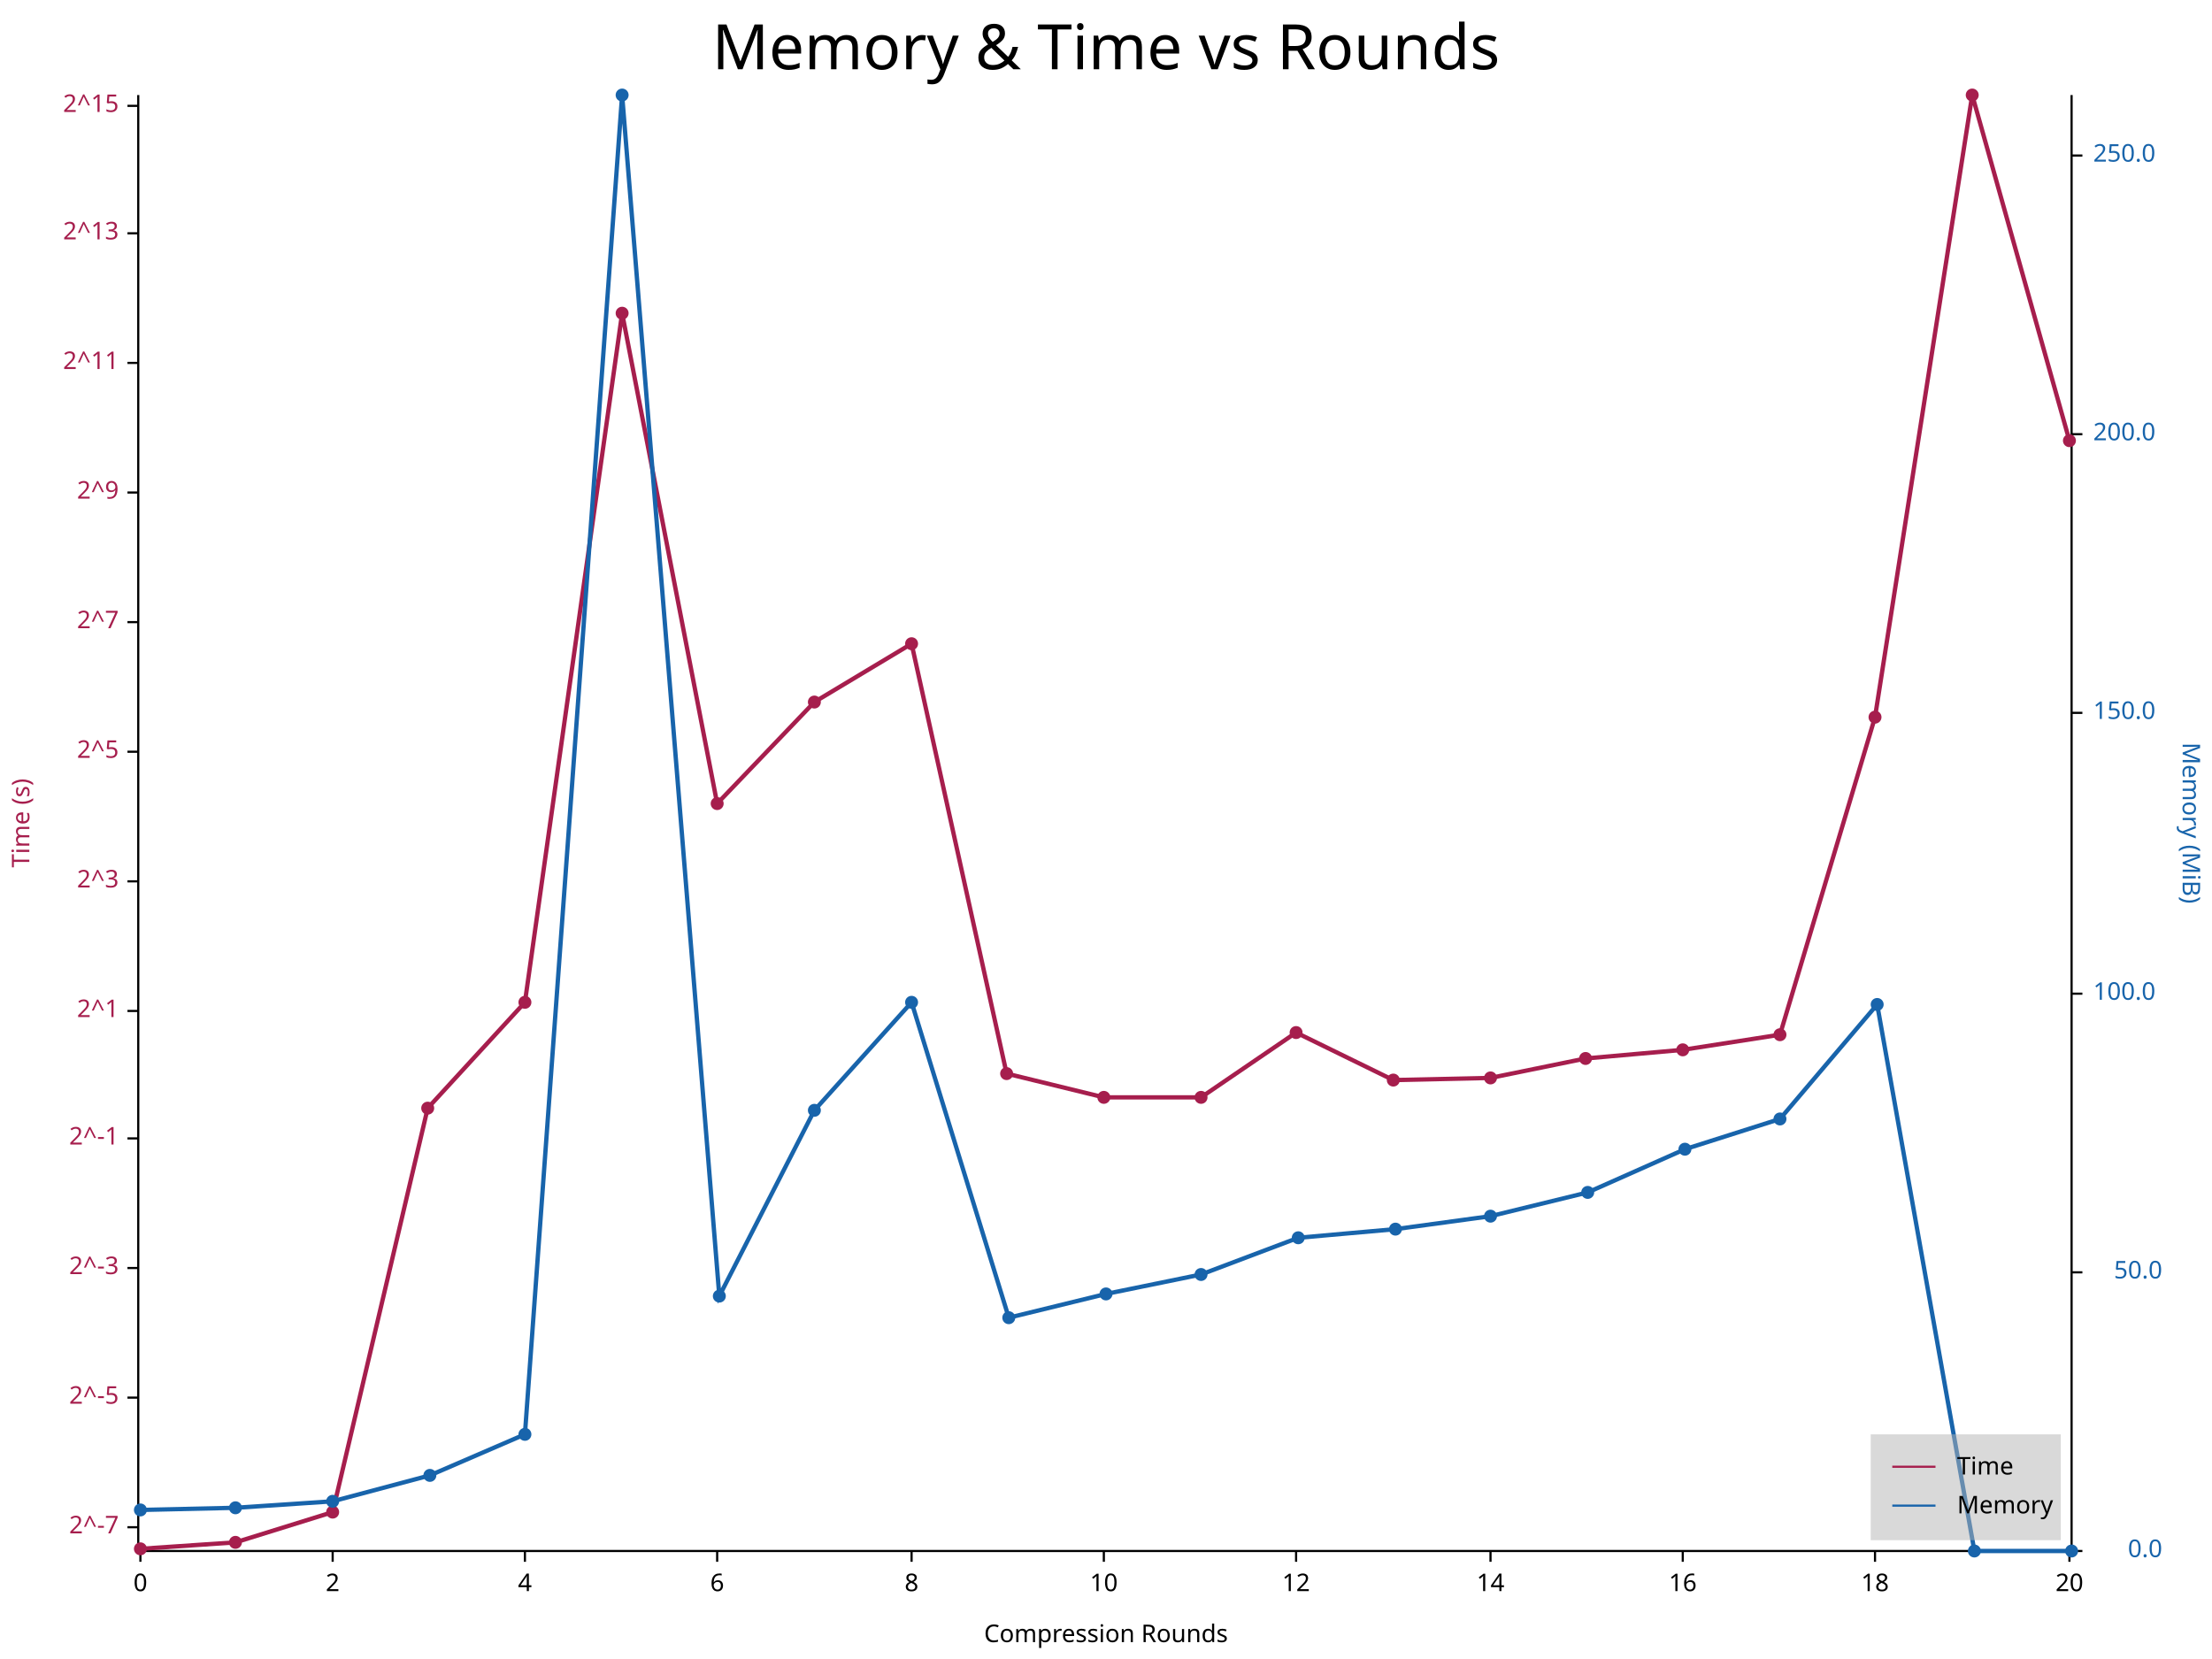
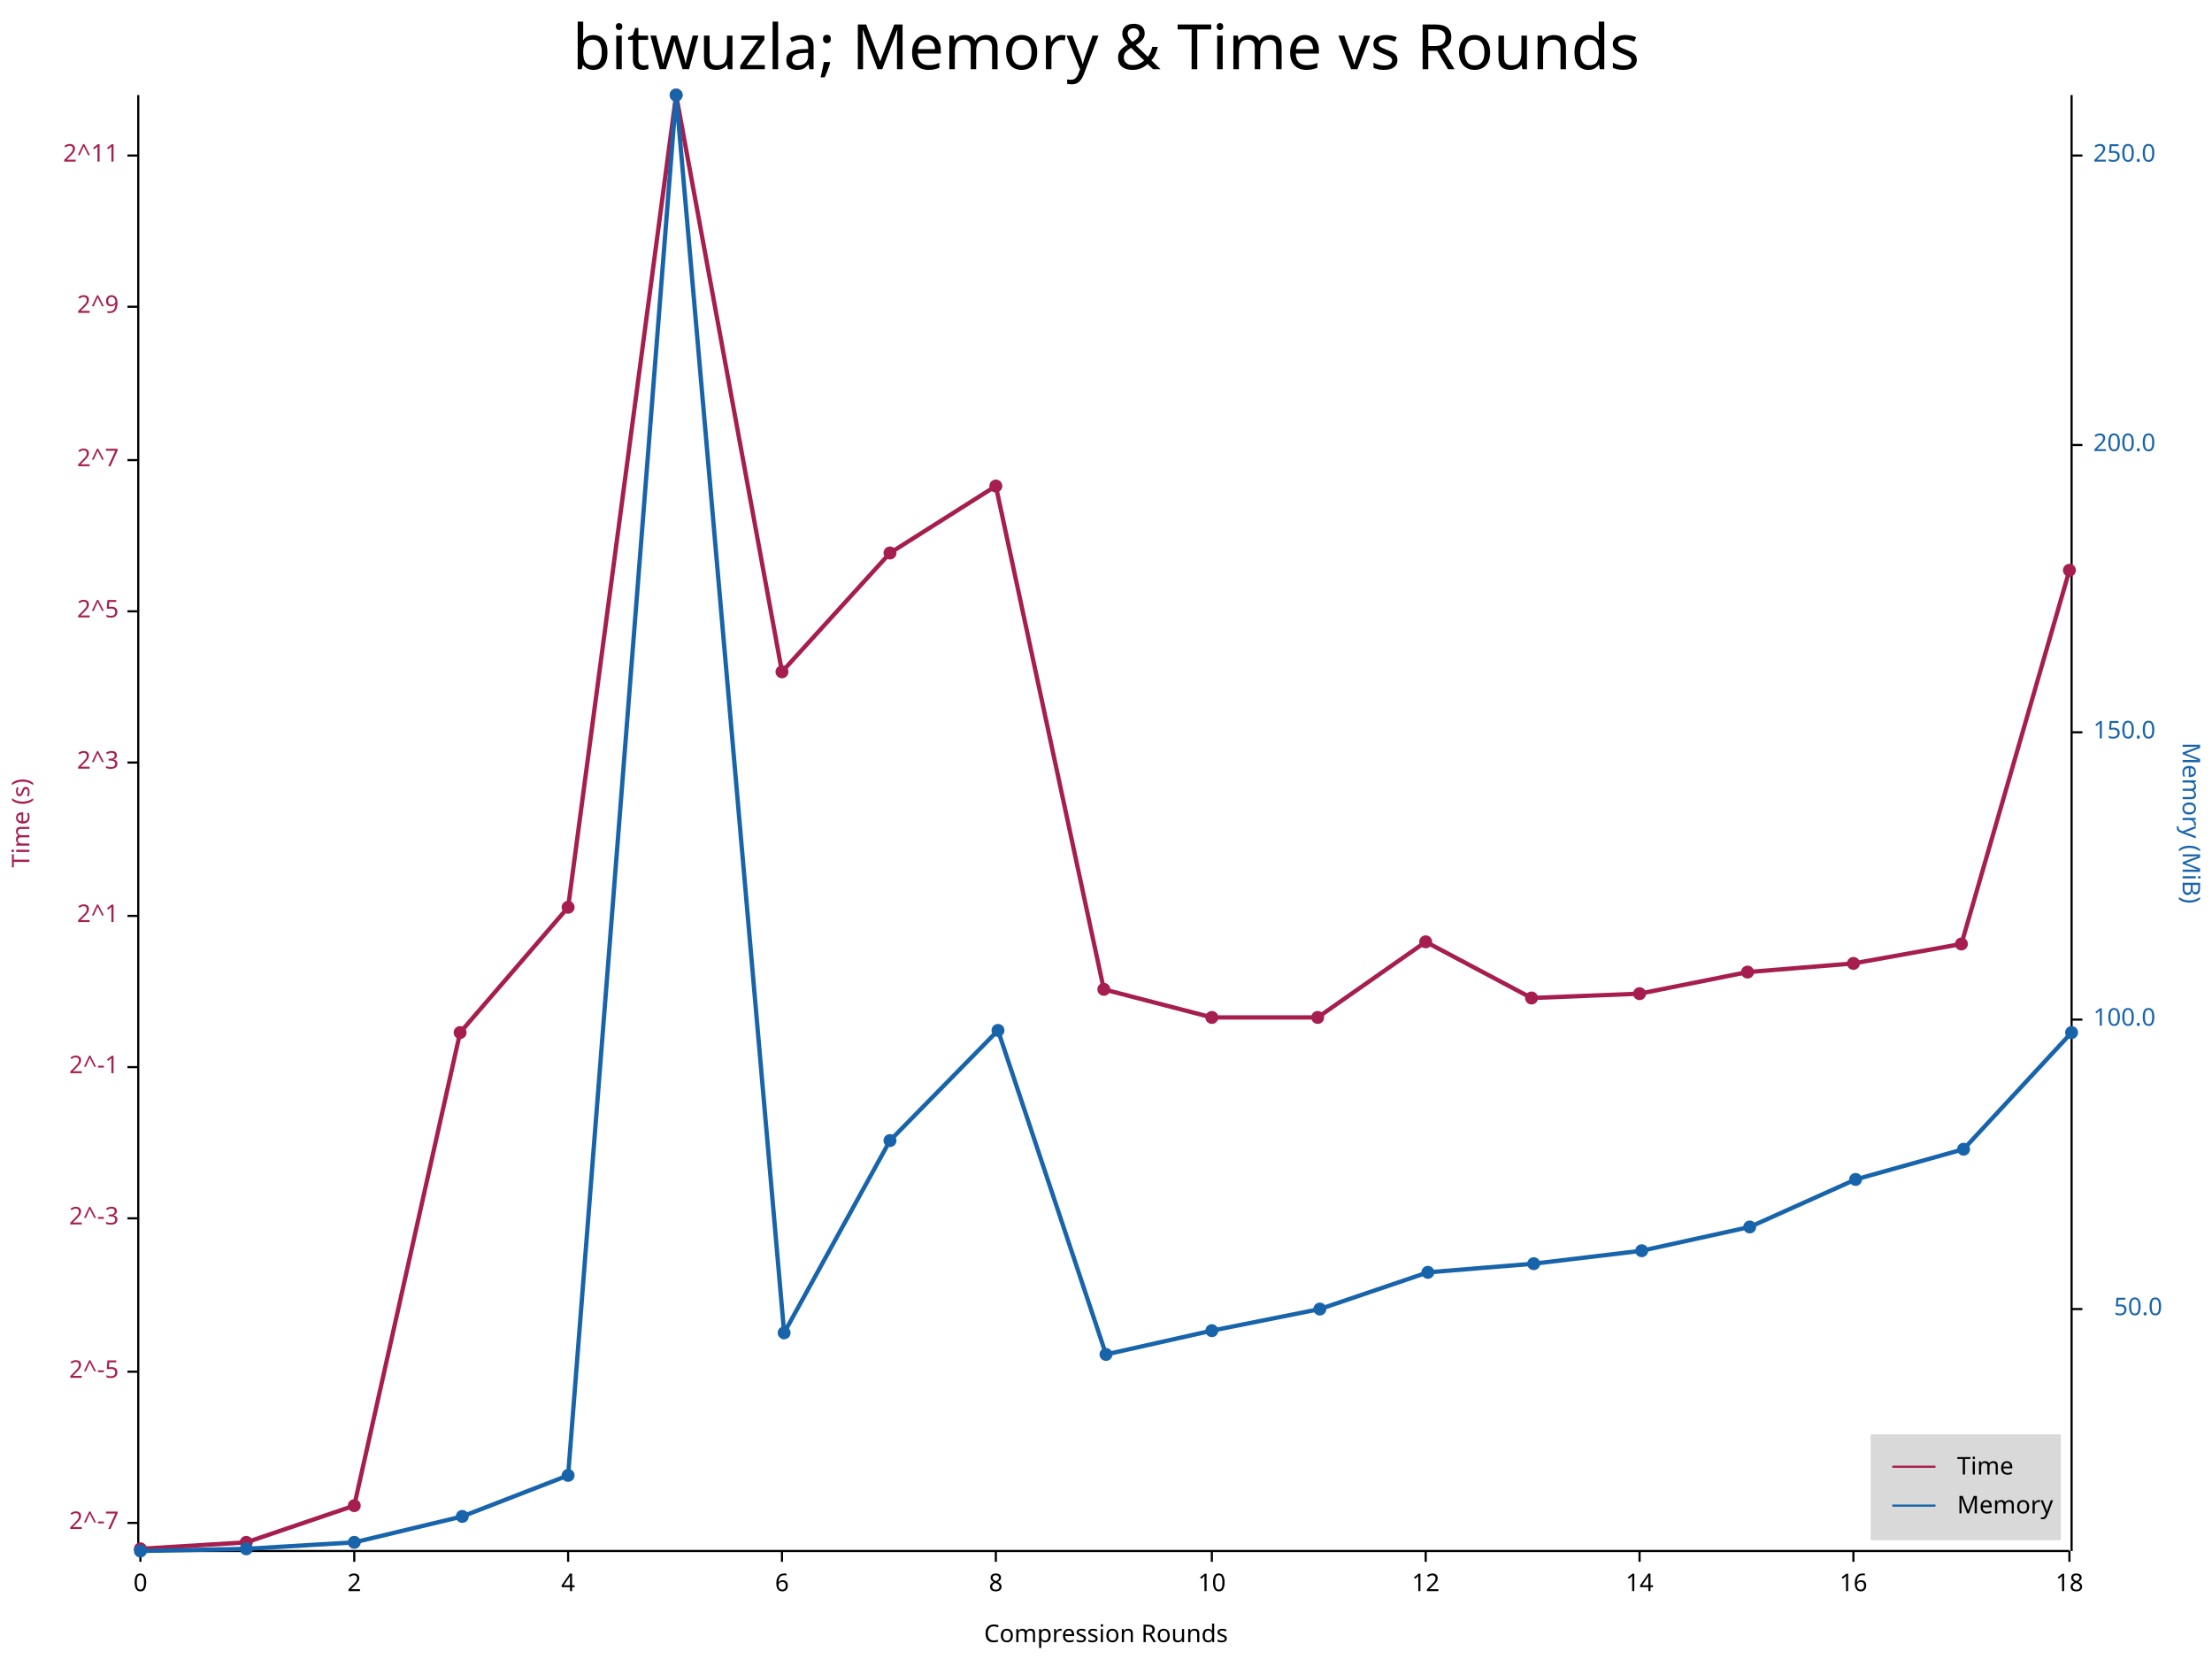
<svg xmlns="http://www.w3.org/2000/svg" width="1024" height="768" viewBox="0 0 1024 768">
  <rect x="0" y="0" width="1024" height="768" opacity="1" fill="#FFFFFF" stroke="none" />
  <text x="512" y="10" dy="0.76em" text-anchor="middle" font-family="noto sans" font-size="29.032" opacity="1" fill="#000000">
- Memory &amp; Time vs Rounds
+ bitwuzla; Memory &amp; Time vs Rounds
</text>
  <text x="512" y="763" dy="-0.5ex" text-anchor="middle" font-family="noto sans" font-size="11.29" opacity="1" fill="#000000">
Compression Rounds
</text>
  <polyline fill="none" opacity="1" stroke="#000000" stroke-width="1" points="65,718 958,718 " />
  <text x="65" y="728" dy="0.76em" text-anchor="middle" font-family="noto sans" font-size="11.29" opacity="1" fill="#000000">
0
</text>
  <polyline fill="none" opacity="1" stroke="#000000" stroke-width="1" points="65,718 65,723 " />
-   <text x="154" y="728" dy="0.76em" text-anchor="middle" font-family="noto sans" font-size="11.29" opacity="1" fill="#000000">
+   <text x="164" y="728" dy="0.76em" text-anchor="middle" font-family="noto sans" font-size="11.29" opacity="1" fill="#000000">
2
</text>
-   <polyline fill="none" opacity="1" stroke="#000000" stroke-width="1" points="154,718 154,723 " />
-   <text x="243" y="728" dy="0.76em" text-anchor="middle" font-family="noto sans" font-size="11.29" opacity="1" fill="#000000">
+   <polyline fill="none" opacity="1" stroke="#000000" stroke-width="1" points="164,718 164,723 " />
+   <text x="263" y="728" dy="0.76em" text-anchor="middle" font-family="noto sans" font-size="11.29" opacity="1" fill="#000000">
4
</text>
-   <polyline fill="none" opacity="1" stroke="#000000" stroke-width="1" points="243,718 243,723 " />
-   <text x="332" y="728" dy="0.76em" text-anchor="middle" font-family="noto sans" font-size="11.29" opacity="1" fill="#000000">
+   <polyline fill="none" opacity="1" stroke="#000000" stroke-width="1" points="263,718 263,723 " />
+   <text x="362" y="728" dy="0.76em" text-anchor="middle" font-family="noto sans" font-size="11.29" opacity="1" fill="#000000">
6
</text>
-   <polyline fill="none" opacity="1" stroke="#000000" stroke-width="1" points="332,718 332,723 " />
-   <text x="422" y="728" dy="0.76em" text-anchor="middle" font-family="noto sans" font-size="11.29" opacity="1" fill="#000000">
+   <polyline fill="none" opacity="1" stroke="#000000" stroke-width="1" points="362,718 362,723 " />
+   <text x="461" y="728" dy="0.76em" text-anchor="middle" font-family="noto sans" font-size="11.29" opacity="1" fill="#000000">
8
</text>
-   <polyline fill="none" opacity="1" stroke="#000000" stroke-width="1" points="422,718 422,723 " />
-   <text x="511" y="728" dy="0.76em" text-anchor="middle" font-family="noto sans" font-size="11.29" opacity="1" fill="#000000">
+   <polyline fill="none" opacity="1" stroke="#000000" stroke-width="1" points="461,718 461,723 " />
+   <text x="561" y="728" dy="0.76em" text-anchor="middle" font-family="noto sans" font-size="11.29" opacity="1" fill="#000000">
10
</text>
-   <polyline fill="none" opacity="1" stroke="#000000" stroke-width="1" points="511,718 511,723 " />
-   <text x="600" y="728" dy="0.76em" text-anchor="middle" font-family="noto sans" font-size="11.29" opacity="1" fill="#000000">
+   <polyline fill="none" opacity="1" stroke="#000000" stroke-width="1" points="561,718 561,723 " />
+   <text x="660" y="728" dy="0.76em" text-anchor="middle" font-family="noto sans" font-size="11.29" opacity="1" fill="#000000">
12
</text>
-   <polyline fill="none" opacity="1" stroke="#000000" stroke-width="1" points="600,718 600,723 " />
-   <text x="690" y="728" dy="0.76em" text-anchor="middle" font-family="noto sans" font-size="11.29" opacity="1" fill="#000000">
+   <polyline fill="none" opacity="1" stroke="#000000" stroke-width="1" points="660,718 660,723 " />
+   <text x="759" y="728" dy="0.76em" text-anchor="middle" font-family="noto sans" font-size="11.29" opacity="1" fill="#000000">
14
</text>
-   <polyline fill="none" opacity="1" stroke="#000000" stroke-width="1" points="690,718 690,723 " />
-   <text x="779" y="728" dy="0.76em" text-anchor="middle" font-family="noto sans" font-size="11.29" opacity="1" fill="#000000">
+   <polyline fill="none" opacity="1" stroke="#000000" stroke-width="1" points="759,718 759,723 " />
+   <text x="858" y="728" dy="0.76em" text-anchor="middle" font-family="noto sans" font-size="11.29" opacity="1" fill="#000000">
16
</text>
-   <polyline fill="none" opacity="1" stroke="#000000" stroke-width="1" points="779,718 779,723 " />
-   <text x="868" y="728" dy="0.76em" text-anchor="middle" font-family="noto sans" font-size="11.29" opacity="1" fill="#000000">
+   <polyline fill="none" opacity="1" stroke="#000000" stroke-width="1" points="858,718 858,723 " />
+   <text x="958" y="728" dy="0.76em" text-anchor="middle" font-family="noto sans" font-size="11.29" opacity="1" fill="#000000">
18
- </text>
-   <polyline fill="none" opacity="1" stroke="#000000" stroke-width="1" points="868,718 868,723 " />
-   <text x="958" y="728" dy="0.76em" text-anchor="middle" font-family="noto sans" font-size="11.29" opacity="1" fill="#000000">
- 20
</text>
  <polyline fill="none" opacity="1" stroke="#000000" stroke-width="1" points="958,718 958,723 " />
  <text x="5" y="381" dy="0.76em" text-anchor="middle" font-family="noto sans" font-size="11.29" opacity="1" fill="#A61E4D" transform="rotate(270, 5, 381)">
Time (s)
</text>
  <polyline fill="none" opacity="1" stroke="#000000" stroke-width="1" points="64,44 64,717 " />
-   <text x="55" y="707" dy="0.5ex" text-anchor="end" font-family="noto sans" font-size="11.29" opacity="1" fill="#A61E4D">
+   <text x="55" y="705" dy="0.5ex" text-anchor="end" font-family="noto sans" font-size="11.29" opacity="1" fill="#A61E4D">
2^-7
</text>
-   <polyline fill="none" opacity="1" stroke="#000000" stroke-width="1" points="59,707 64,707 " />
-   <text x="55" y="647" dy="0.5ex" text-anchor="end" font-family="noto sans" font-size="11.29" opacity="1" fill="#A61E4D">
+   <polyline fill="none" opacity="1" stroke="#000000" stroke-width="1" points="59,705 64,705 " />
+   <text x="55" y="635" dy="0.5ex" text-anchor="end" font-family="noto sans" font-size="11.29" opacity="1" fill="#A61E4D">
2^-5
</text>
-   <polyline fill="none" opacity="1" stroke="#000000" stroke-width="1" points="59,647 64,647 " />
-   <text x="55" y="587" dy="0.5ex" text-anchor="end" font-family="noto sans" font-size="11.29" opacity="1" fill="#A61E4D">
+   <polyline fill="none" opacity="1" stroke="#000000" stroke-width="1" points="59,635 64,635 " />
+   <text x="55" y="564" dy="0.5ex" text-anchor="end" font-family="noto sans" font-size="11.29" opacity="1" fill="#A61E4D">
2^-3
</text>
-   <polyline fill="none" opacity="1" stroke="#000000" stroke-width="1" points="59,587 64,587 " />
-   <text x="55" y="527" dy="0.5ex" text-anchor="end" font-family="noto sans" font-size="11.29" opacity="1" fill="#A61E4D">
+   <polyline fill="none" opacity="1" stroke="#000000" stroke-width="1" points="59,564 64,564 " />
+   <text x="55" y="494" dy="0.5ex" text-anchor="end" font-family="noto sans" font-size="11.29" opacity="1" fill="#A61E4D">
2^-1
</text>
-   <polyline fill="none" opacity="1" stroke="#000000" stroke-width="1" points="59,527 64,527 " />
-   <text x="55" y="468" dy="0.5ex" text-anchor="end" font-family="noto sans" font-size="11.29" opacity="1" fill="#A61E4D">
+   <polyline fill="none" opacity="1" stroke="#000000" stroke-width="1" points="59,494 64,494 " />
+   <text x="55" y="424" dy="0.5ex" text-anchor="end" font-family="noto sans" font-size="11.29" opacity="1" fill="#A61E4D">
2^1
</text>
-   <polyline fill="none" opacity="1" stroke="#000000" stroke-width="1" points="59,468 64,468 " />
-   <text x="55" y="408" dy="0.5ex" text-anchor="end" font-family="noto sans" font-size="11.29" opacity="1" fill="#A61E4D">
+   <polyline fill="none" opacity="1" stroke="#000000" stroke-width="1" points="59,424 64,424 " />
+   <text x="55" y="353" dy="0.5ex" text-anchor="end" font-family="noto sans" font-size="11.29" opacity="1" fill="#A61E4D">
2^3
</text>
-   <polyline fill="none" opacity="1" stroke="#000000" stroke-width="1" points="59,408 64,408 " />
-   <text x="55" y="348" dy="0.5ex" text-anchor="end" font-family="noto sans" font-size="11.29" opacity="1" fill="#A61E4D">
+   <polyline fill="none" opacity="1" stroke="#000000" stroke-width="1" points="59,353 64,353 " />
+   <text x="55" y="283" dy="0.5ex" text-anchor="end" font-family="noto sans" font-size="11.29" opacity="1" fill="#A61E4D">
2^5
</text>
-   <polyline fill="none" opacity="1" stroke="#000000" stroke-width="1" points="59,348 64,348 " />
-   <text x="55" y="288" dy="0.5ex" text-anchor="end" font-family="noto sans" font-size="11.29" opacity="1" fill="#A61E4D">
+   <polyline fill="none" opacity="1" stroke="#000000" stroke-width="1" points="59,283 64,283 " />
+   <text x="55" y="213" dy="0.5ex" text-anchor="end" font-family="noto sans" font-size="11.29" opacity="1" fill="#A61E4D">
2^7
</text>
-   <polyline fill="none" opacity="1" stroke="#000000" stroke-width="1" points="59,288 64,288 " />
-   <text x="55" y="228" dy="0.5ex" text-anchor="end" font-family="noto sans" font-size="11.29" opacity="1" fill="#A61E4D">
+   <polyline fill="none" opacity="1" stroke="#000000" stroke-width="1" points="59,213 64,213 " />
+   <text x="55" y="142" dy="0.5ex" text-anchor="end" font-family="noto sans" font-size="11.29" opacity="1" fill="#A61E4D">
2^9
</text>
-   <polyline fill="none" opacity="1" stroke="#000000" stroke-width="1" points="59,228 64,228 " />
-   <text x="55" y="168" dy="0.5ex" text-anchor="end" font-family="noto sans" font-size="11.29" opacity="1" fill="#A61E4D">
+   <polyline fill="none" opacity="1" stroke="#000000" stroke-width="1" points="59,142 64,142 " />
+   <text x="55" y="72" dy="0.5ex" text-anchor="end" font-family="noto sans" font-size="11.29" opacity="1" fill="#A61E4D">
2^11
</text>
-   <polyline fill="none" opacity="1" stroke="#000000" stroke-width="1" points="59,168 64,168 " />
-   <text x="55" y="108" dy="0.5ex" text-anchor="end" font-family="noto sans" font-size="11.29" opacity="1" fill="#A61E4D">
- 2^13
- </text>
-   <polyline fill="none" opacity="1" stroke="#000000" stroke-width="1" points="59,108 64,108 " />
-   <text x="55" y="49" dy="0.5ex" text-anchor="end" font-family="noto sans" font-size="11.29" opacity="1" fill="#A61E4D">
- 2^15
- </text>
-   <polyline fill="none" opacity="1" stroke="#000000" stroke-width="1" points="59,49 64,49 " />
+   <polyline fill="none" opacity="1" stroke="#000000" stroke-width="1" points="59,72 64,72 " />
  <text x="1019" y="381" dy="0.76em" text-anchor="middle" font-family="noto sans" font-size="11.29" opacity="1" fill="#1864AB" transform="rotate(90, 1019, 381)">
Memory (MiB)
</text>
  <polyline fill="none" opacity="1" stroke="#000000" stroke-width="1" points="959,44 959,718 " />
-   <text x="1001" y="718" dy="0.5ex" text-anchor="end" font-family="noto sans" font-size="11.29" opacity="1" fill="#1864AB">
- 0.0
- </text>
-   <polyline fill="none" opacity="1" stroke="#000000" stroke-width="1" points="959,718 964,718 " />
-   <text x="1001" y="589" dy="0.5ex" text-anchor="end" font-family="noto sans" font-size="11.29" opacity="1" fill="#1864AB">
+   <text x="1001" y="606" dy="0.5ex" text-anchor="end" font-family="noto sans" font-size="11.29" opacity="1" fill="#1864AB">
50.0
</text>
-   <polyline fill="none" opacity="1" stroke="#000000" stroke-width="1" points="959,589 964,589 " />
-   <text x="969" y="460" dy="0.5ex" text-anchor="start" font-family="noto sans" font-size="11.29" opacity="1" fill="#1864AB">
+   <polyline fill="none" opacity="1" stroke="#000000" stroke-width="1" points="959,606 964,606 " />
+   <text x="969" y="472" dy="0.5ex" text-anchor="start" font-family="noto sans" font-size="11.29" opacity="1" fill="#1864AB">
100.0
</text>
-   <polyline fill="none" opacity="1" stroke="#000000" stroke-width="1" points="959,460 964,460 " />
-   <text x="969" y="330" dy="0.5ex" text-anchor="start" font-family="noto sans" font-size="11.29" opacity="1" fill="#1864AB">
+   <polyline fill="none" opacity="1" stroke="#000000" stroke-width="1" points="959,472 964,472 " />
+   <text x="969" y="339" dy="0.5ex" text-anchor="start" font-family="noto sans" font-size="11.29" opacity="1" fill="#1864AB">
150.0
</text>
-   <polyline fill="none" opacity="1" stroke="#000000" stroke-width="1" points="959,330 964,330 " />
-   <text x="969" y="201" dy="0.5ex" text-anchor="start" font-family="noto sans" font-size="11.29" opacity="1" fill="#1864AB">
+   <polyline fill="none" opacity="1" stroke="#000000" stroke-width="1" points="959,339 964,339 " />
+   <text x="969" y="206" dy="0.5ex" text-anchor="start" font-family="noto sans" font-size="11.29" opacity="1" fill="#1864AB">
200.0
</text>
-   <polyline fill="none" opacity="1" stroke="#000000" stroke-width="1" points="959,201 964,201 " />
+   <polyline fill="none" opacity="1" stroke="#000000" stroke-width="1" points="959,206 964,206 " />
  <text x="969" y="72" dy="0.5ex" text-anchor="start" font-family="noto sans" font-size="11.29" opacity="1" fill="#1864AB">
250.0
</text>
  <polyline fill="none" opacity="1" stroke="#000000" stroke-width="1" points="959,72 964,72 " />
-   <polyline fill="none" opacity="1" stroke="#A61E4D" stroke-width="2" points="65,717 109,714 154,700 198,513 243,464 288,145 332,372 377,325 422,298 466,497 511,508 556,508 600,478 645,500 690,499 734,490 779,486 824,479 868,332 913,44 958,204 " />
+   <polyline fill="none" opacity="1" stroke="#A61E4D" stroke-width="2" points="65,717 114,714 164,697 213,478 263,420 313,44 362,311 412,256 461,225 511,458 561,471 610,471 660,436 709,462 759,460 809,450 858,446 908,437 958,264 " />
  <circle cx="65" cy="717" r="3" opacity="1" fill="#A61E4D" stroke="none" stroke-width="1" />
-   <circle cx="109" cy="714" r="3" opacity="1" fill="#A61E4D" stroke="none" stroke-width="1" />
-   <circle cx="154" cy="700" r="3" opacity="1" fill="#A61E4D" stroke="none" stroke-width="1" />
-   <circle cx="198" cy="513" r="3" opacity="1" fill="#A61E4D" stroke="none" stroke-width="1" />
-   <circle cx="243" cy="464" r="3" opacity="1" fill="#A61E4D" stroke="none" stroke-width="1" />
-   <circle cx="288" cy="145" r="3" opacity="1" fill="#A61E4D" stroke="none" stroke-width="1" />
-   <circle cx="332" cy="372" r="3" opacity="1" fill="#A61E4D" stroke="none" stroke-width="1" />
-   <circle cx="377" cy="325" r="3" opacity="1" fill="#A61E4D" stroke="none" stroke-width="1" />
-   <circle cx="422" cy="298" r="3" opacity="1" fill="#A61E4D" stroke="none" stroke-width="1" />
-   <circle cx="466" cy="497" r="3" opacity="1" fill="#A61E4D" stroke="none" stroke-width="1" />
-   <circle cx="511" cy="508" r="3" opacity="1" fill="#A61E4D" stroke="none" stroke-width="1" />
-   <circle cx="556" cy="508" r="3" opacity="1" fill="#A61E4D" stroke="none" stroke-width="1" />
-   <circle cx="600" cy="478" r="3" opacity="1" fill="#A61E4D" stroke="none" stroke-width="1" />
-   <circle cx="645" cy="500" r="3" opacity="1" fill="#A61E4D" stroke="none" stroke-width="1" />
-   <circle cx="690" cy="499" r="3" opacity="1" fill="#A61E4D" stroke="none" stroke-width="1" />
-   <circle cx="734" cy="490" r="3" opacity="1" fill="#A61E4D" stroke="none" stroke-width="1" />
-   <circle cx="779" cy="486" r="3" opacity="1" fill="#A61E4D" stroke="none" stroke-width="1" />
-   <circle cx="824" cy="479" r="3" opacity="1" fill="#A61E4D" stroke="none" stroke-width="1" />
-   <circle cx="868" cy="332" r="3" opacity="1" fill="#A61E4D" stroke="none" stroke-width="1" />
-   <circle cx="913" cy="44" r="3" opacity="1" fill="#A61E4D" stroke="none" stroke-width="1" />
-   <circle cx="958" cy="204" r="3" opacity="1" fill="#A61E4D" stroke="none" stroke-width="1" />
-   <polyline fill="none" opacity="1" stroke="#1864AB" stroke-width="2" points="65,699 109,698 154,695 199,683 243,664 288,44 333,600 377,514 422,464 467,610 512,599 556,590 601,573 646,569 690,563 735,552 780,532 824,518 869,465 914,718 959,718 " />
-   <circle cx="65" cy="699" r="3" opacity="1" fill="#1864AB" stroke="none" stroke-width="1" />
-   <circle cx="109" cy="698" r="3" opacity="1" fill="#1864AB" stroke="none" stroke-width="1" />
-   <circle cx="154" cy="695" r="3" opacity="1" fill="#1864AB" stroke="none" stroke-width="1" />
-   <circle cx="199" cy="683" r="3" opacity="1" fill="#1864AB" stroke="none" stroke-width="1" />
-   <circle cx="243" cy="664" r="3" opacity="1" fill="#1864AB" stroke="none" stroke-width="1" />
-   <circle cx="288" cy="44" r="3" opacity="1" fill="#1864AB" stroke="none" stroke-width="1" />
-   <circle cx="333" cy="600" r="3" opacity="1" fill="#1864AB" stroke="none" stroke-width="1" />
-   <circle cx="377" cy="514" r="3" opacity="1" fill="#1864AB" stroke="none" stroke-width="1" />
-   <circle cx="422" cy="464" r="3" opacity="1" fill="#1864AB" stroke="none" stroke-width="1" />
-   <circle cx="467" cy="610" r="3" opacity="1" fill="#1864AB" stroke="none" stroke-width="1" />
-   <circle cx="512" cy="599" r="3" opacity="1" fill="#1864AB" stroke="none" stroke-width="1" />
-   <circle cx="556" cy="590" r="3" opacity="1" fill="#1864AB" stroke="none" stroke-width="1" />
-   <circle cx="601" cy="573" r="3" opacity="1" fill="#1864AB" stroke="none" stroke-width="1" />
-   <circle cx="646" cy="569" r="3" opacity="1" fill="#1864AB" stroke="none" stroke-width="1" />
-   <circle cx="690" cy="563" r="3" opacity="1" fill="#1864AB" stroke="none" stroke-width="1" />
-   <circle cx="735" cy="552" r="3" opacity="1" fill="#1864AB" stroke="none" stroke-width="1" />
-   <circle cx="780" cy="532" r="3" opacity="1" fill="#1864AB" stroke="none" stroke-width="1" />
-   <circle cx="824" cy="518" r="3" opacity="1" fill="#1864AB" stroke="none" stroke-width="1" />
-   <circle cx="869" cy="465" r="3" opacity="1" fill="#1864AB" stroke="none" stroke-width="1" />
-   <circle cx="914" cy="718" r="3" opacity="1" fill="#1864AB" stroke="none" stroke-width="1" />
-   <circle cx="959" cy="718" r="3" opacity="1" fill="#1864AB" stroke="none" stroke-width="1" />
+   <circle cx="114" cy="714" r="3" opacity="1" fill="#A61E4D" stroke="none" stroke-width="1" />
+   <circle cx="164" cy="697" r="3" opacity="1" fill="#A61E4D" stroke="none" stroke-width="1" />
+   <circle cx="213" cy="478" r="3" opacity="1" fill="#A61E4D" stroke="none" stroke-width="1" />
+   <circle cx="263" cy="420" r="3" opacity="1" fill="#A61E4D" stroke="none" stroke-width="1" />
+   <circle cx="313" cy="44" r="3" opacity="1" fill="#A61E4D" stroke="none" stroke-width="1" />
+   <circle cx="362" cy="311" r="3" opacity="1" fill="#A61E4D" stroke="none" stroke-width="1" />
+   <circle cx="412" cy="256" r="3" opacity="1" fill="#A61E4D" stroke="none" stroke-width="1" />
+   <circle cx="461" cy="225" r="3" opacity="1" fill="#A61E4D" stroke="none" stroke-width="1" />
+   <circle cx="511" cy="458" r="3" opacity="1" fill="#A61E4D" stroke="none" stroke-width="1" />
+   <circle cx="561" cy="471" r="3" opacity="1" fill="#A61E4D" stroke="none" stroke-width="1" />
+   <circle cx="610" cy="471" r="3" opacity="1" fill="#A61E4D" stroke="none" stroke-width="1" />
+   <circle cx="660" cy="436" r="3" opacity="1" fill="#A61E4D" stroke="none" stroke-width="1" />
+   <circle cx="709" cy="462" r="3" opacity="1" fill="#A61E4D" stroke="none" stroke-width="1" />
+   <circle cx="759" cy="460" r="3" opacity="1" fill="#A61E4D" stroke="none" stroke-width="1" />
+   <circle cx="809" cy="450" r="3" opacity="1" fill="#A61E4D" stroke="none" stroke-width="1" />
+   <circle cx="858" cy="446" r="3" opacity="1" fill="#A61E4D" stroke="none" stroke-width="1" />
+   <circle cx="908" cy="437" r="3" opacity="1" fill="#A61E4D" stroke="none" stroke-width="1" />
+   <circle cx="958" cy="264" r="3" opacity="1" fill="#A61E4D" stroke="none" stroke-width="1" />
+   <polyline fill="none" opacity="1" stroke="#1864AB" stroke-width="2" points="65,718 114,717 164,714 214,702 263,683 313,44 363,617 412,528 462,477 512,627 561,616 611,606 661,589 710,585 760,579 810,568 859,546 909,532 959,478 " />
+   <circle cx="65" cy="718" r="3" opacity="1" fill="#1864AB" stroke="none" stroke-width="1" />
+   <circle cx="114" cy="717" r="3" opacity="1" fill="#1864AB" stroke="none" stroke-width="1" />
+   <circle cx="164" cy="714" r="3" opacity="1" fill="#1864AB" stroke="none" stroke-width="1" />
+   <circle cx="214" cy="702" r="3" opacity="1" fill="#1864AB" stroke="none" stroke-width="1" />
+   <circle cx="263" cy="683" r="3" opacity="1" fill="#1864AB" stroke="none" stroke-width="1" />
+   <circle cx="313" cy="44" r="3" opacity="1" fill="#1864AB" stroke="none" stroke-width="1" />
+   <circle cx="363" cy="617" r="3" opacity="1" fill="#1864AB" stroke="none" stroke-width="1" />
+   <circle cx="412" cy="528" r="3" opacity="1" fill="#1864AB" stroke="none" stroke-width="1" />
+   <circle cx="462" cy="477" r="3" opacity="1" fill="#1864AB" stroke="none" stroke-width="1" />
+   <circle cx="512" cy="627" r="3" opacity="1" fill="#1864AB" stroke="none" stroke-width="1" />
+   <circle cx="561" cy="616" r="3" opacity="1" fill="#1864AB" stroke="none" stroke-width="1" />
+   <circle cx="611" cy="606" r="3" opacity="1" fill="#1864AB" stroke="none" stroke-width="1" />
+   <circle cx="661" cy="589" r="3" opacity="1" fill="#1864AB" stroke="none" stroke-width="1" />
+   <circle cx="710" cy="585" r="3" opacity="1" fill="#1864AB" stroke="none" stroke-width="1" />
+   <circle cx="760" cy="579" r="3" opacity="1" fill="#1864AB" stroke="none" stroke-width="1" />
+   <circle cx="810" cy="568" r="3" opacity="1" fill="#1864AB" stroke="none" stroke-width="1" />
+   <circle cx="859" cy="546" r="3" opacity="1" fill="#1864AB" stroke="none" stroke-width="1" />
+   <circle cx="909" cy="532" r="3" opacity="1" fill="#1864AB" stroke="none" stroke-width="1" />
+   <circle cx="959" cy="478" r="3" opacity="1" fill="#1864AB" stroke="none" stroke-width="1" />
  <rect x="866" y="664" width="88" height="49" opacity="0.5" fill="#B4B4B4" stroke="none" />
  <text x="906" y="674" dy="0.76em" text-anchor="start" font-family="noto sans" font-size="11.29" opacity="1" fill="#000000">
Time
</text>
  <text x="906" y="692" dy="0.76em" text-anchor="start" font-family="noto sans" font-size="11.29" opacity="1" fill="#000000">
Memory
</text>
  <polyline fill="none" opacity="1" stroke="#A61E4D" stroke-width="1" points="876,679 896,679 " />
  <polyline fill="none" opacity="1" stroke="#1864AB" stroke-width="1" points="876,697 896,697 " />
</svg>
